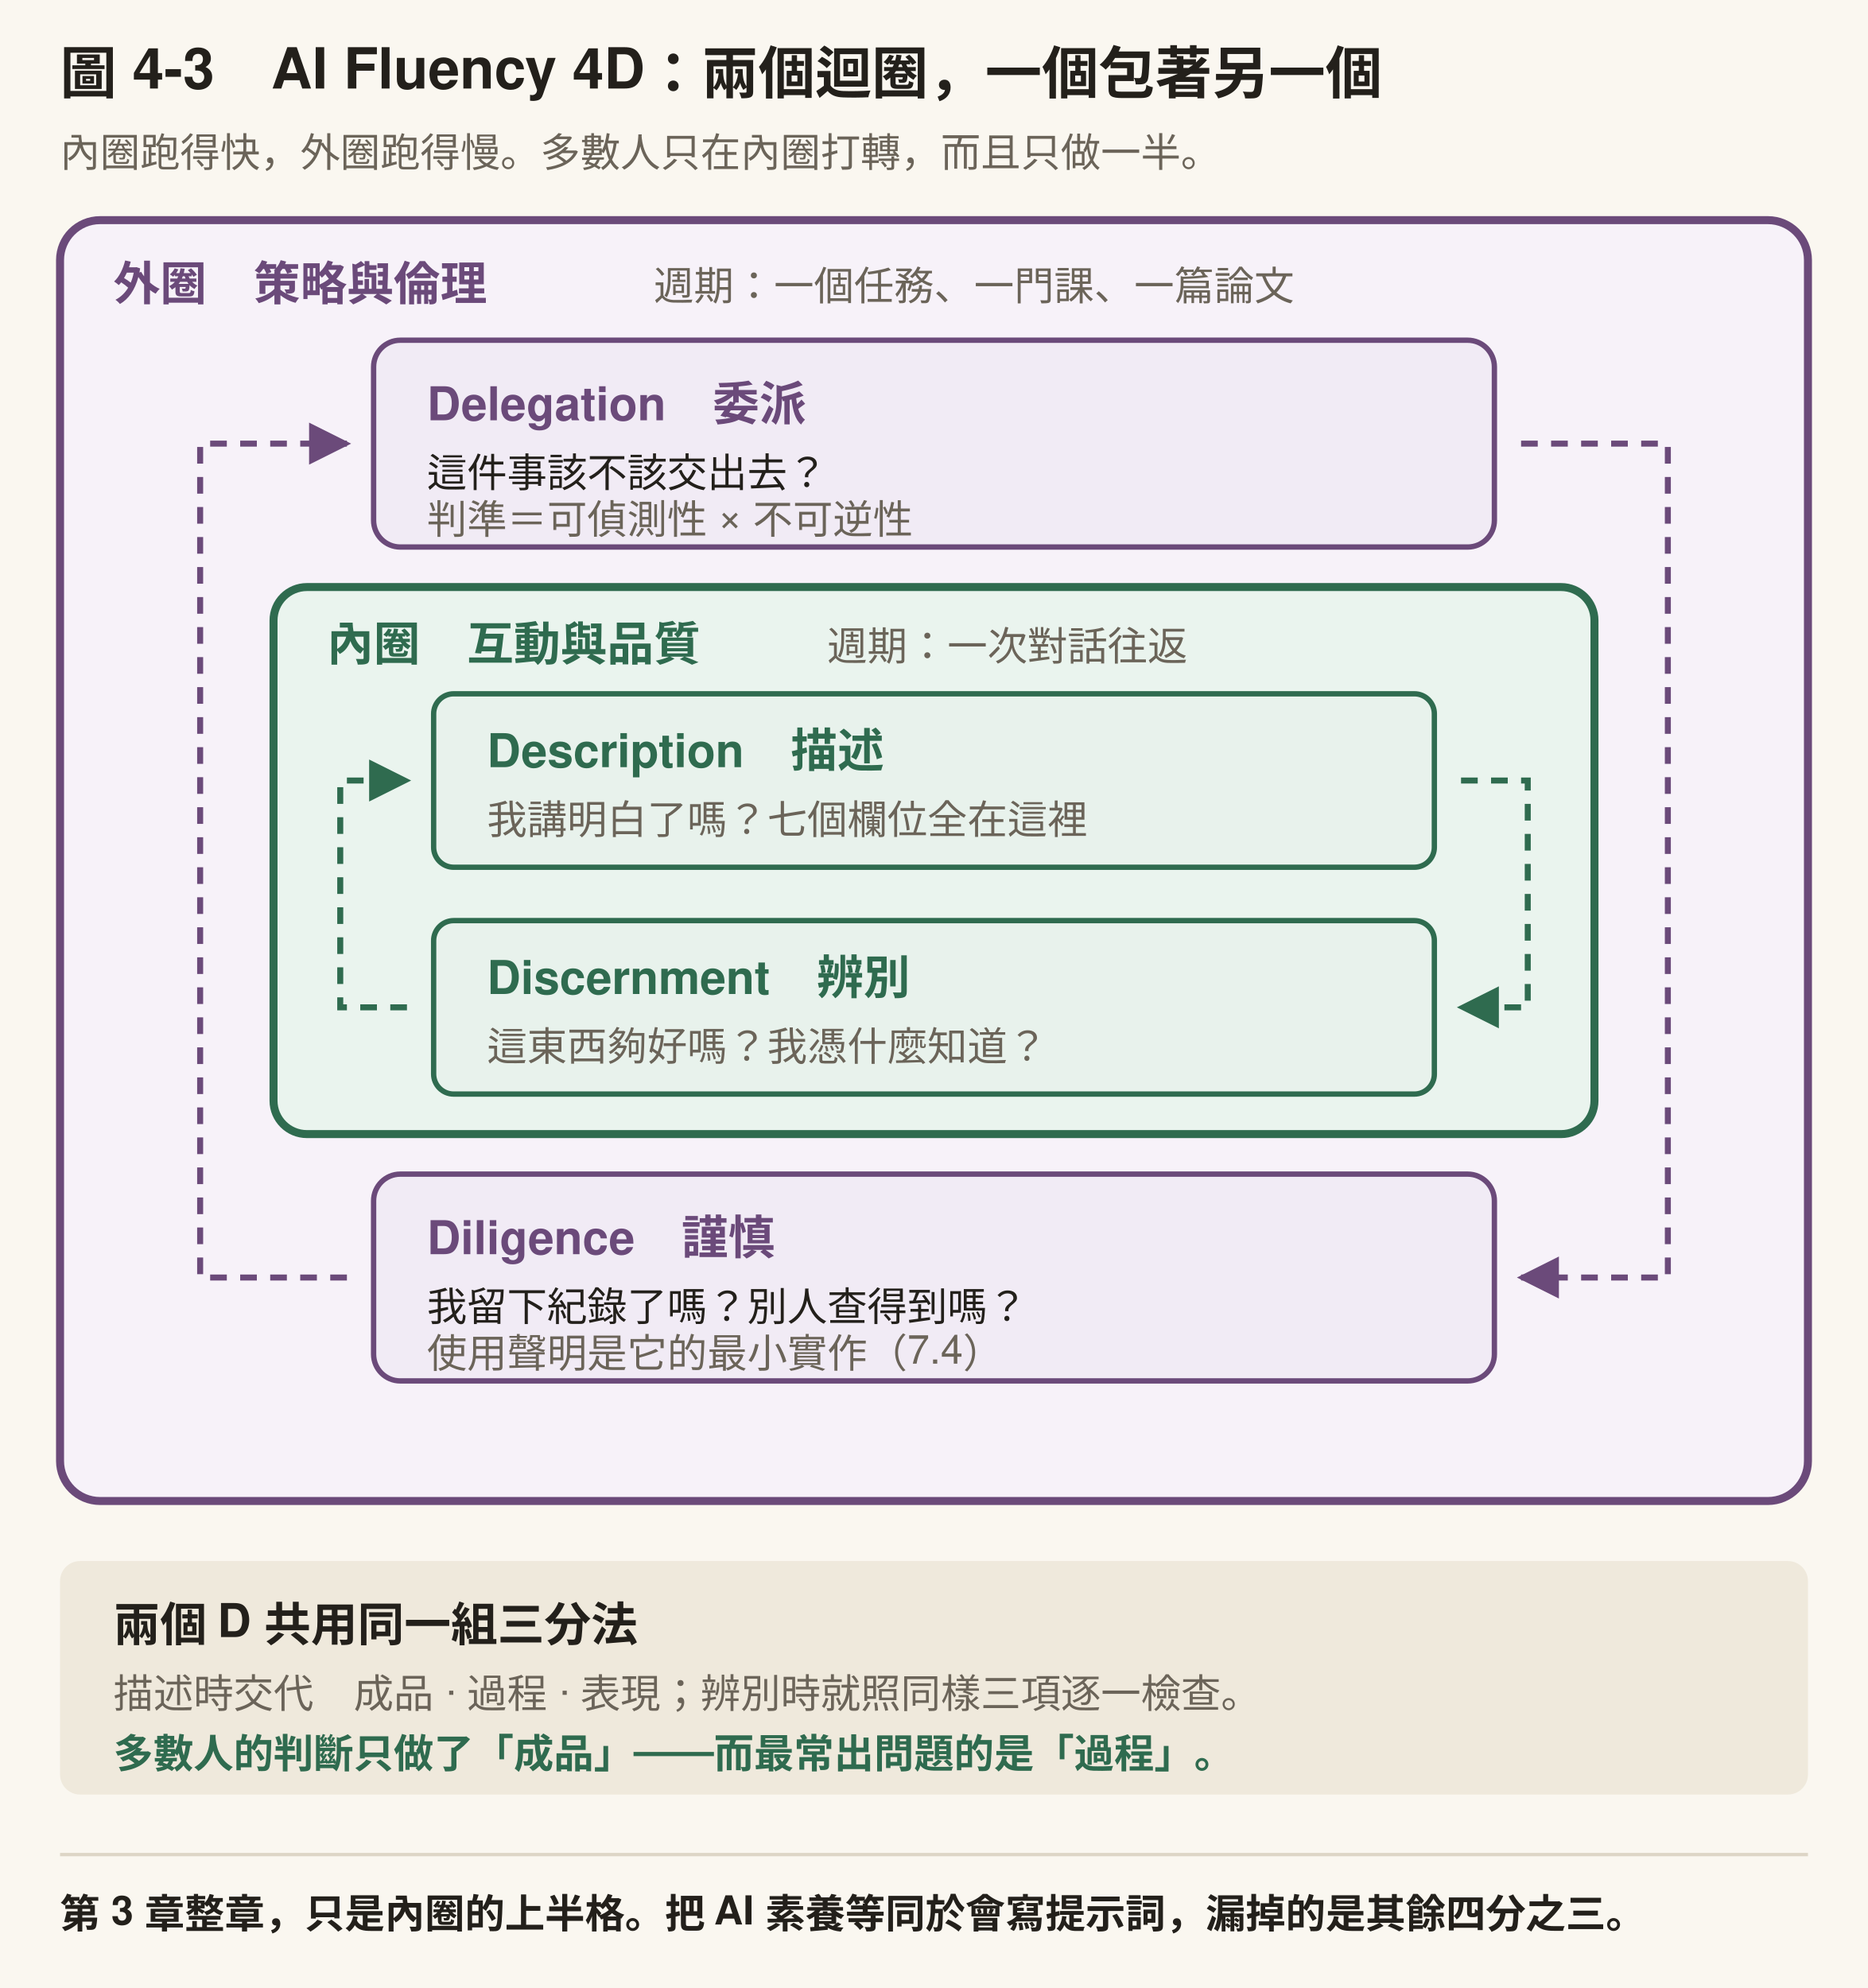
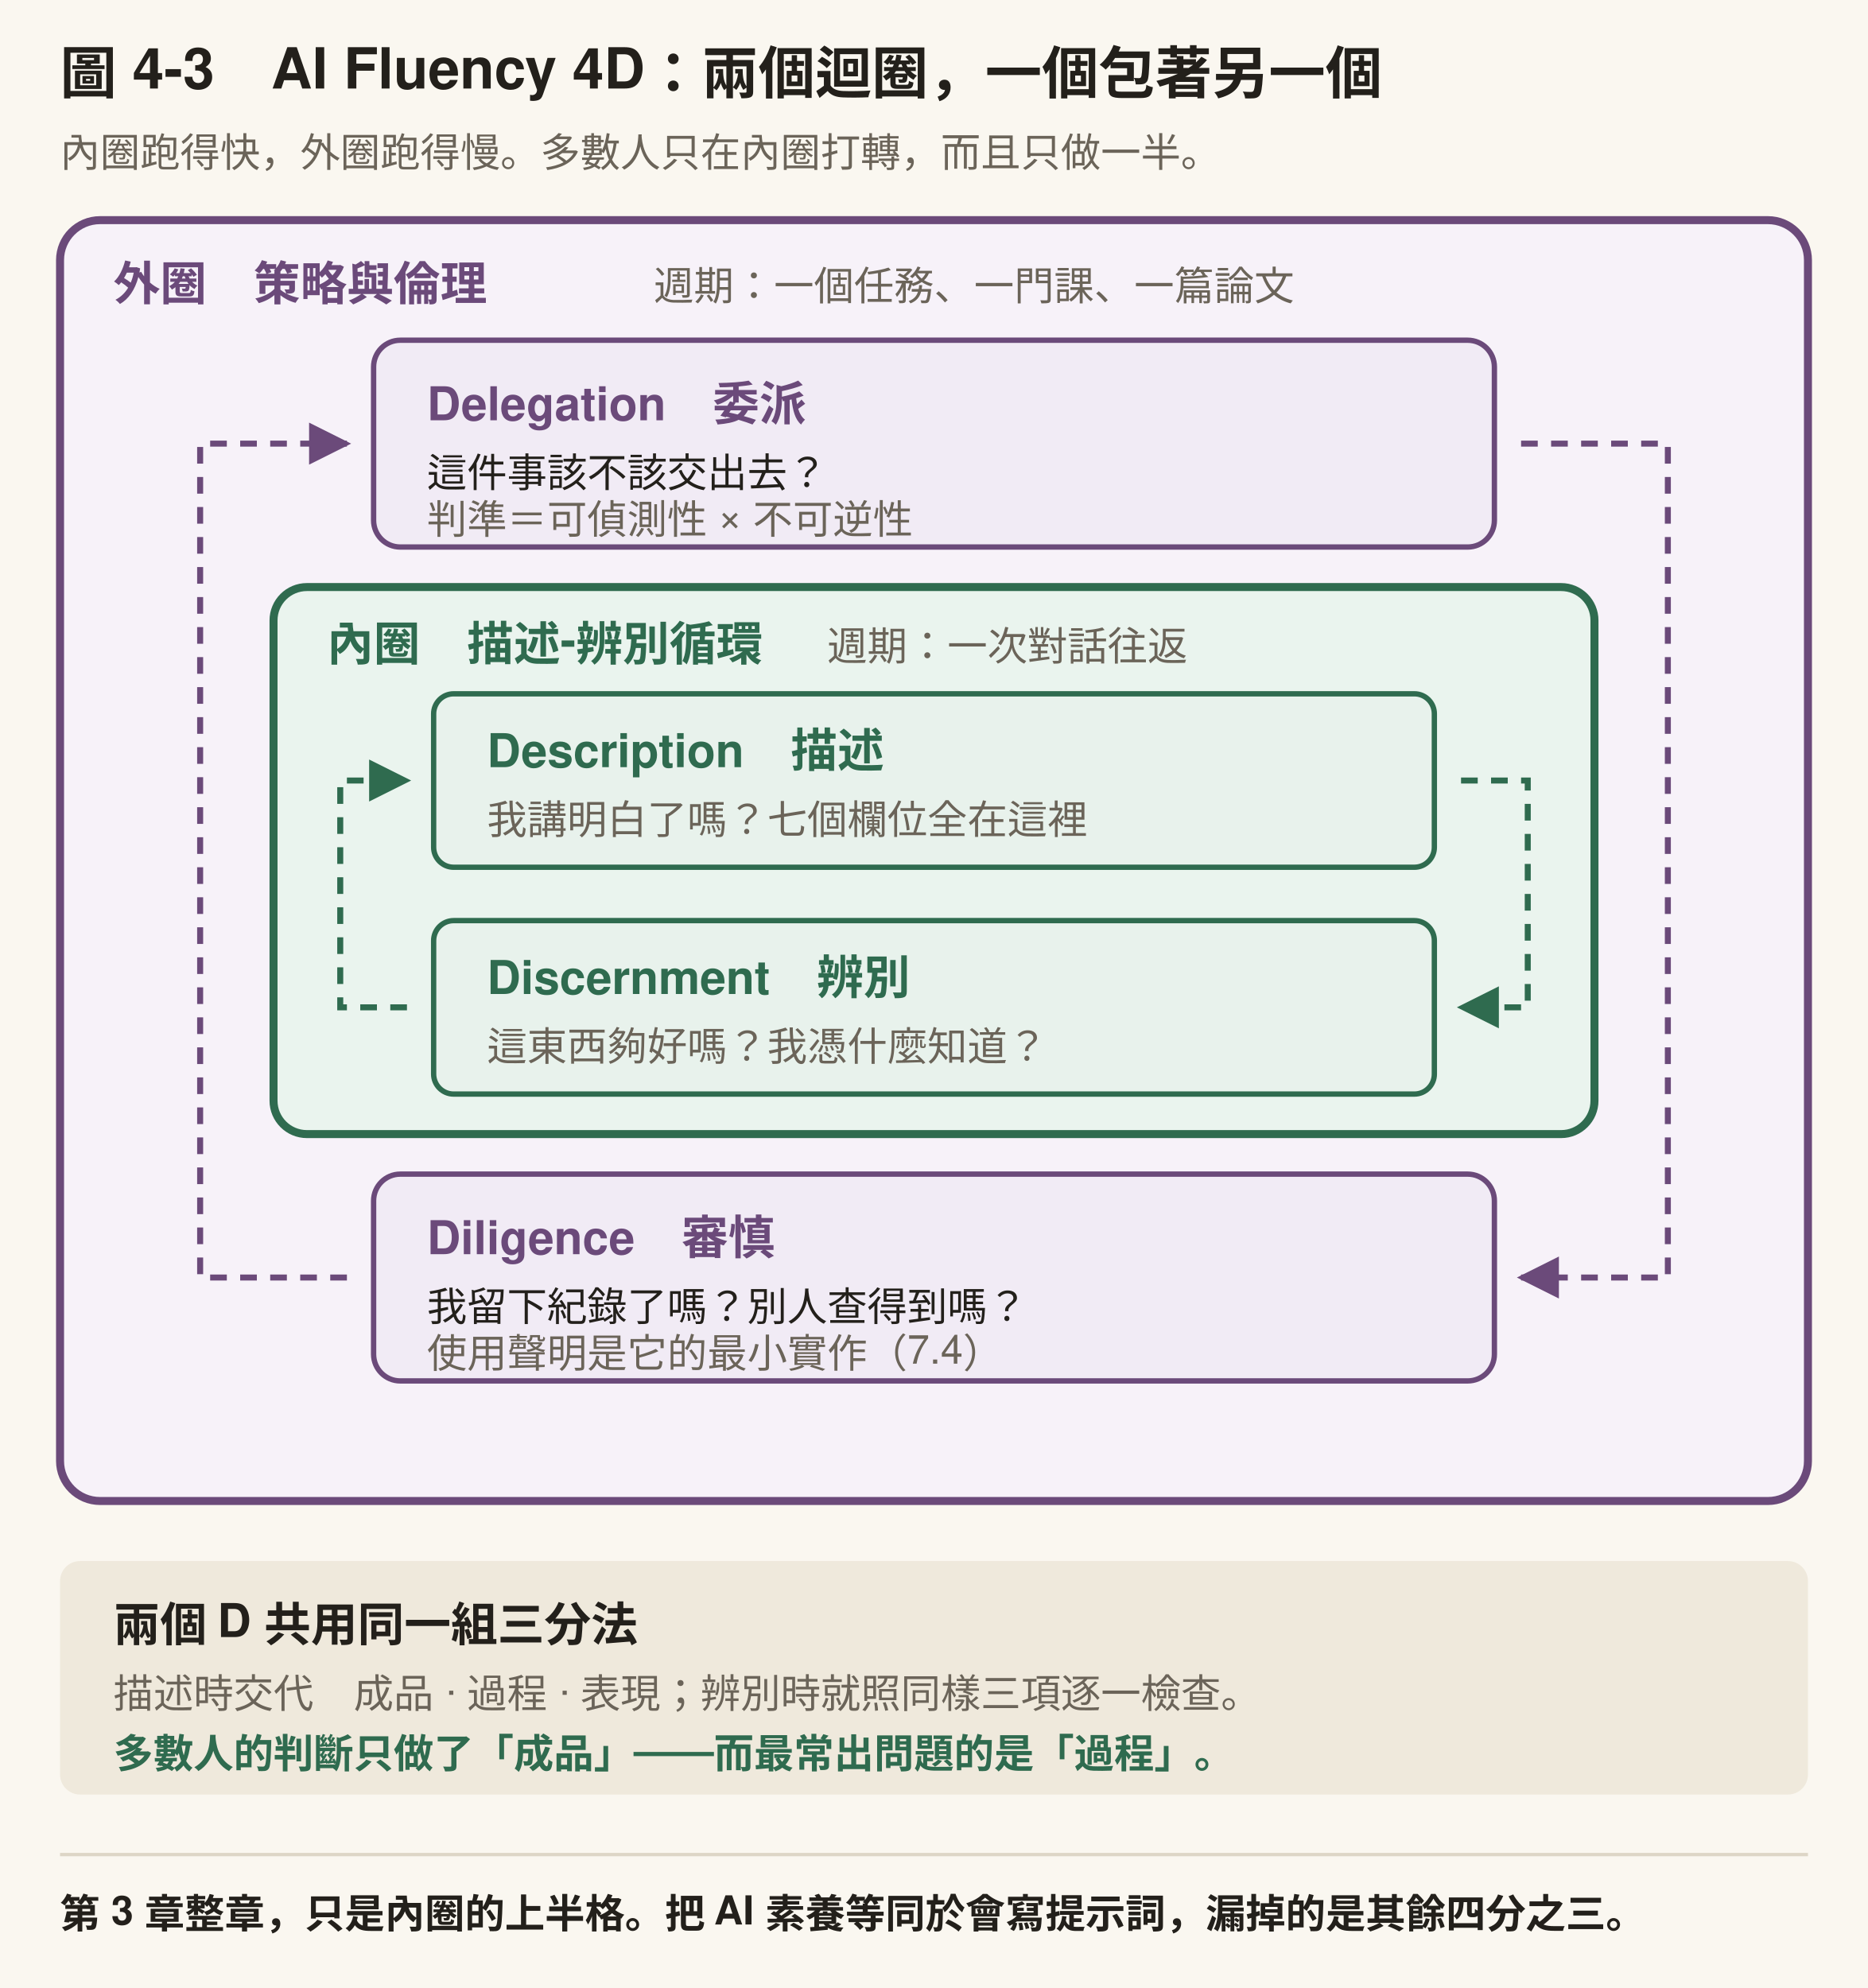
<svg xmlns="http://www.w3.org/2000/svg" viewBox="0 0 560 596" width="560" height="596" font-family="Noto Sans TC, Microsoft JhengHei, Helvetica, Arial, sans-serif">
  <style>
    @page{size:560px 596px;margin:0}
    .bg{fill:#faf7f0}
    .ink{fill:#23201b}
    .muted{fill:#6b6459}
    .rule{stroke:#ddd5c6;stroke-width:1}
    .outerbox{fill:#f7f2f9;stroke:#6b4a7a;stroke-width:2.4}
    .innerbox{fill:#eaf4ee;stroke:#2f6b4f;stroke-width:2.4}
    .onode{fill:#f1ebf5;stroke:#6b4a7a;stroke-width:1.6}
    .inode{fill:#e8f2ec;stroke:#2f6b4f;stroke-width:1.6}
    .ci{fill:#2f6b4f}.co{fill:#6b4a7a}
    .ringo{fill:none;stroke:#6b4a7a;stroke-width:1.8;stroke-dasharray:5 4}
    .ringi{fill:none;stroke:#2f6b4f;stroke-width:1.8;stroke-dasharray:5 4}
    .heado{fill:#6b4a7a}.headi{fill:#2f6b4f}
    .hdr{fill:#efe9dc}
    .title{font-size:17px;font-weight:700}
    .h{font-size:14px;font-weight:700}
    .b{font-size:14px;font-weight:700}
    .s{font-size:12px}
    @media (prefers-color-scheme: dark){
      .bg{fill:#17150f}.ink{fill:#ece5d6}.muted{fill:#a49a88}.rule{stroke:#3a352a}
      .outerbox{fill:#1d1724;stroke:#c3a0d4}.innerbox{fill:#13201a;stroke:#7fc4a0}
      .onode{fill:#241b2a;stroke:#c3a0d4}.inode{fill:#15241c;stroke:#7fc4a0}
      .ci{fill:#7fc4a0}.co{fill:#c3a0d4}
      .ringo{stroke:#c3a0d4}.ringi{stroke:#7fc4a0}
      .heado{fill:#c3a0d4}.headi{fill:#7fc4a0}.hdr{fill:#241f16}
    }
  </style>
  <rect class="bg" width="560" height="596" />
  <text class="ink title" x="18" y="28">圖 4-3　AI Fluency 4D：兩個迴圈，一個包著另一個</text>
  <text class="muted s" x="18" y="50">內圈跑得快，外圈跑得慢。多數人只在內圈打轉，而且只做一半。</text>
  <defs>
    <marker id="m4Ao" viewBox="0 0 10 10" refX="9" refY="5" markerWidth="7" markerHeight="7" orient="auto">
      <path class="heado" d="M0,0 L10,5 L0,10 z" />
    </marker>
    <marker id="m4Ai" viewBox="0 0 10 10" refX="9" refY="5" markerWidth="7" markerHeight="7" orient="auto">
      <path class="headi" d="M0,0 L10,5 L0,10 z" />
    </marker>
  </defs>
  <rect class="outerbox" x="18" y="66" width="524" height="384" rx="12" />
  <text class="co h" x="34" y="90">外圈　策略與倫理</text>
  <text class="muted s" x="196" y="90">週期：一個任務、一門課、一篇論文</text>
  <rect class="onode" x="112" y="102" width="336" height="62" rx="8" />
  <text class="co b" x="128" y="126">Delegation　委派</text>
  <text class="ink s" x="128" y="146">這件事該不該交出去？</text>
  <text class="muted s" x="128" y="160">判準＝可偵測性 × 不可逆性</text>
  <rect class="onode" x="112" y="352" width="336" height="62" rx="8" />
-   <text class="co b" x="128" y="376">Diligence　謹慎</text>
+   <text class="co b" x="128" y="376">Diligence　審慎</text>
  <text class="ink s" x="128" y="396">我留下紀錄了嗎？別人查得到嗎？</text>
  <text class="muted s" x="128" y="410">使用聲明是它的最小實作（7.4）</text>
  <path class="ringo" d="M456,133 L500,133 L500,383 L456,383" marker-end="url(#m4Ao)" />
  <path class="ringo" d="M104,383 L60,383 L60,133 L104,133" marker-end="url(#m4Ao)" />
  <rect class="innerbox" x="82" y="176" width="396" height="164" rx="10" />
-   <text class="ci h" x="98" y="198">內圈　互動與品質</text>
+   <text class="ci h" x="98" y="198">內圈　描述-辨別循環</text>
  <text class="muted s" x="248" y="198">週期：一次對話往返</text>
  <rect class="inode" x="130" y="208" width="300" height="52" rx="6" />
  <text class="ci b" x="146" y="230">Description　描述</text>
  <text class="muted s" x="146" y="250">我講明白了嗎？七個欄位全在這裡</text>
  <rect class="inode" x="130" y="276" width="300" height="52" rx="6" />
  <text class="ci b" x="146" y="298">Discernment　辨別</text>
  <text class="muted s" x="146" y="318">這東西夠好嗎？我憑什麼知道？</text>
  <path class="ringi" d="M438,234 L458,234 L458,302 L438,302" marker-end="url(#m4Ai)" />
  <path class="ringi" d="M122,302 L102,302 L102,234 L122,234" marker-end="url(#m4Ai)" />
  <rect class="hdr" x="18" y="468" width="524" height="70" rx="6" />
  <text class="ink b" x="34" y="492">兩個 D 共用同一組三分法</text>
  <text class="muted s" x="34" y="512">描述時交代　成品 · 過程 · 表現；辨別時就照同樣三項逐一檢查。</text>
  <text class="ci s" x="34" y="530" font-weight="700">多數人的判斷只做了「成品」——而最常出問題的是「過程」。</text>
  <line class="rule" x1="18" y1="556" x2="542" y2="556" />
  <text class="ink s" x="18" y="578" font-weight="700">第 3 章整章，只是內圈的上半格。把 AI 素養等同於會寫提示詞，漏掉的是其餘四分之三。</text>
</svg>
